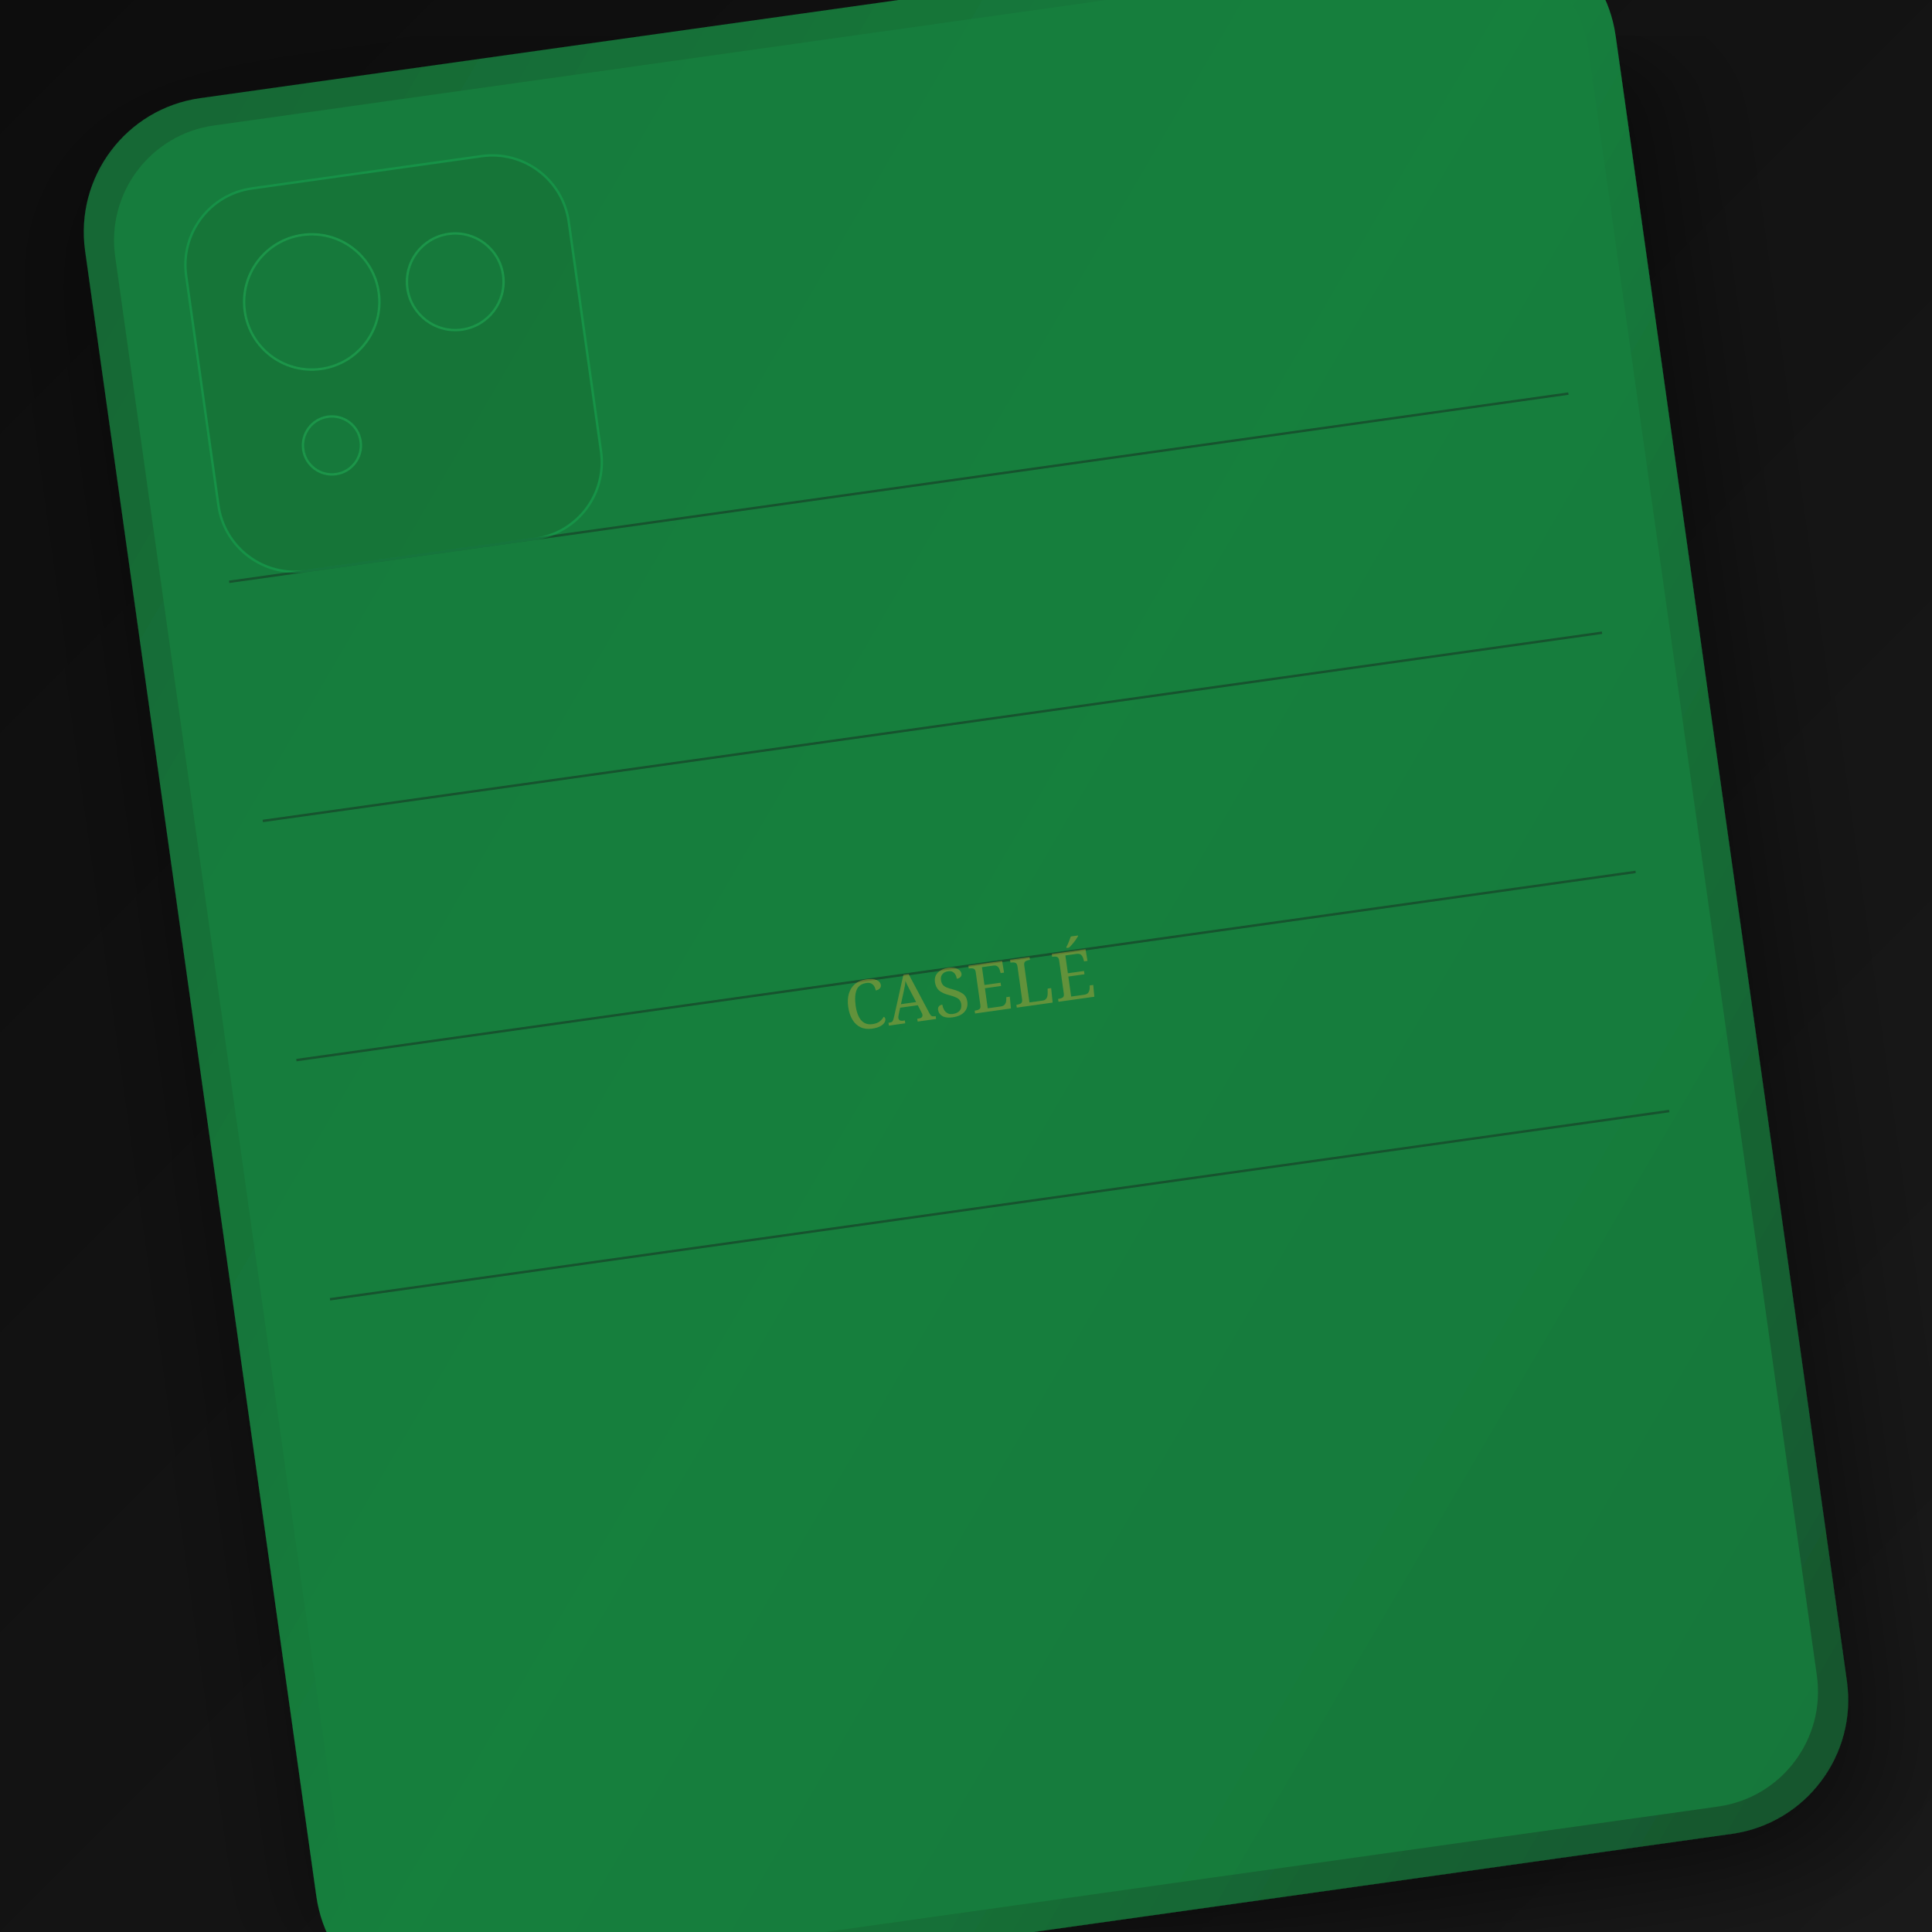
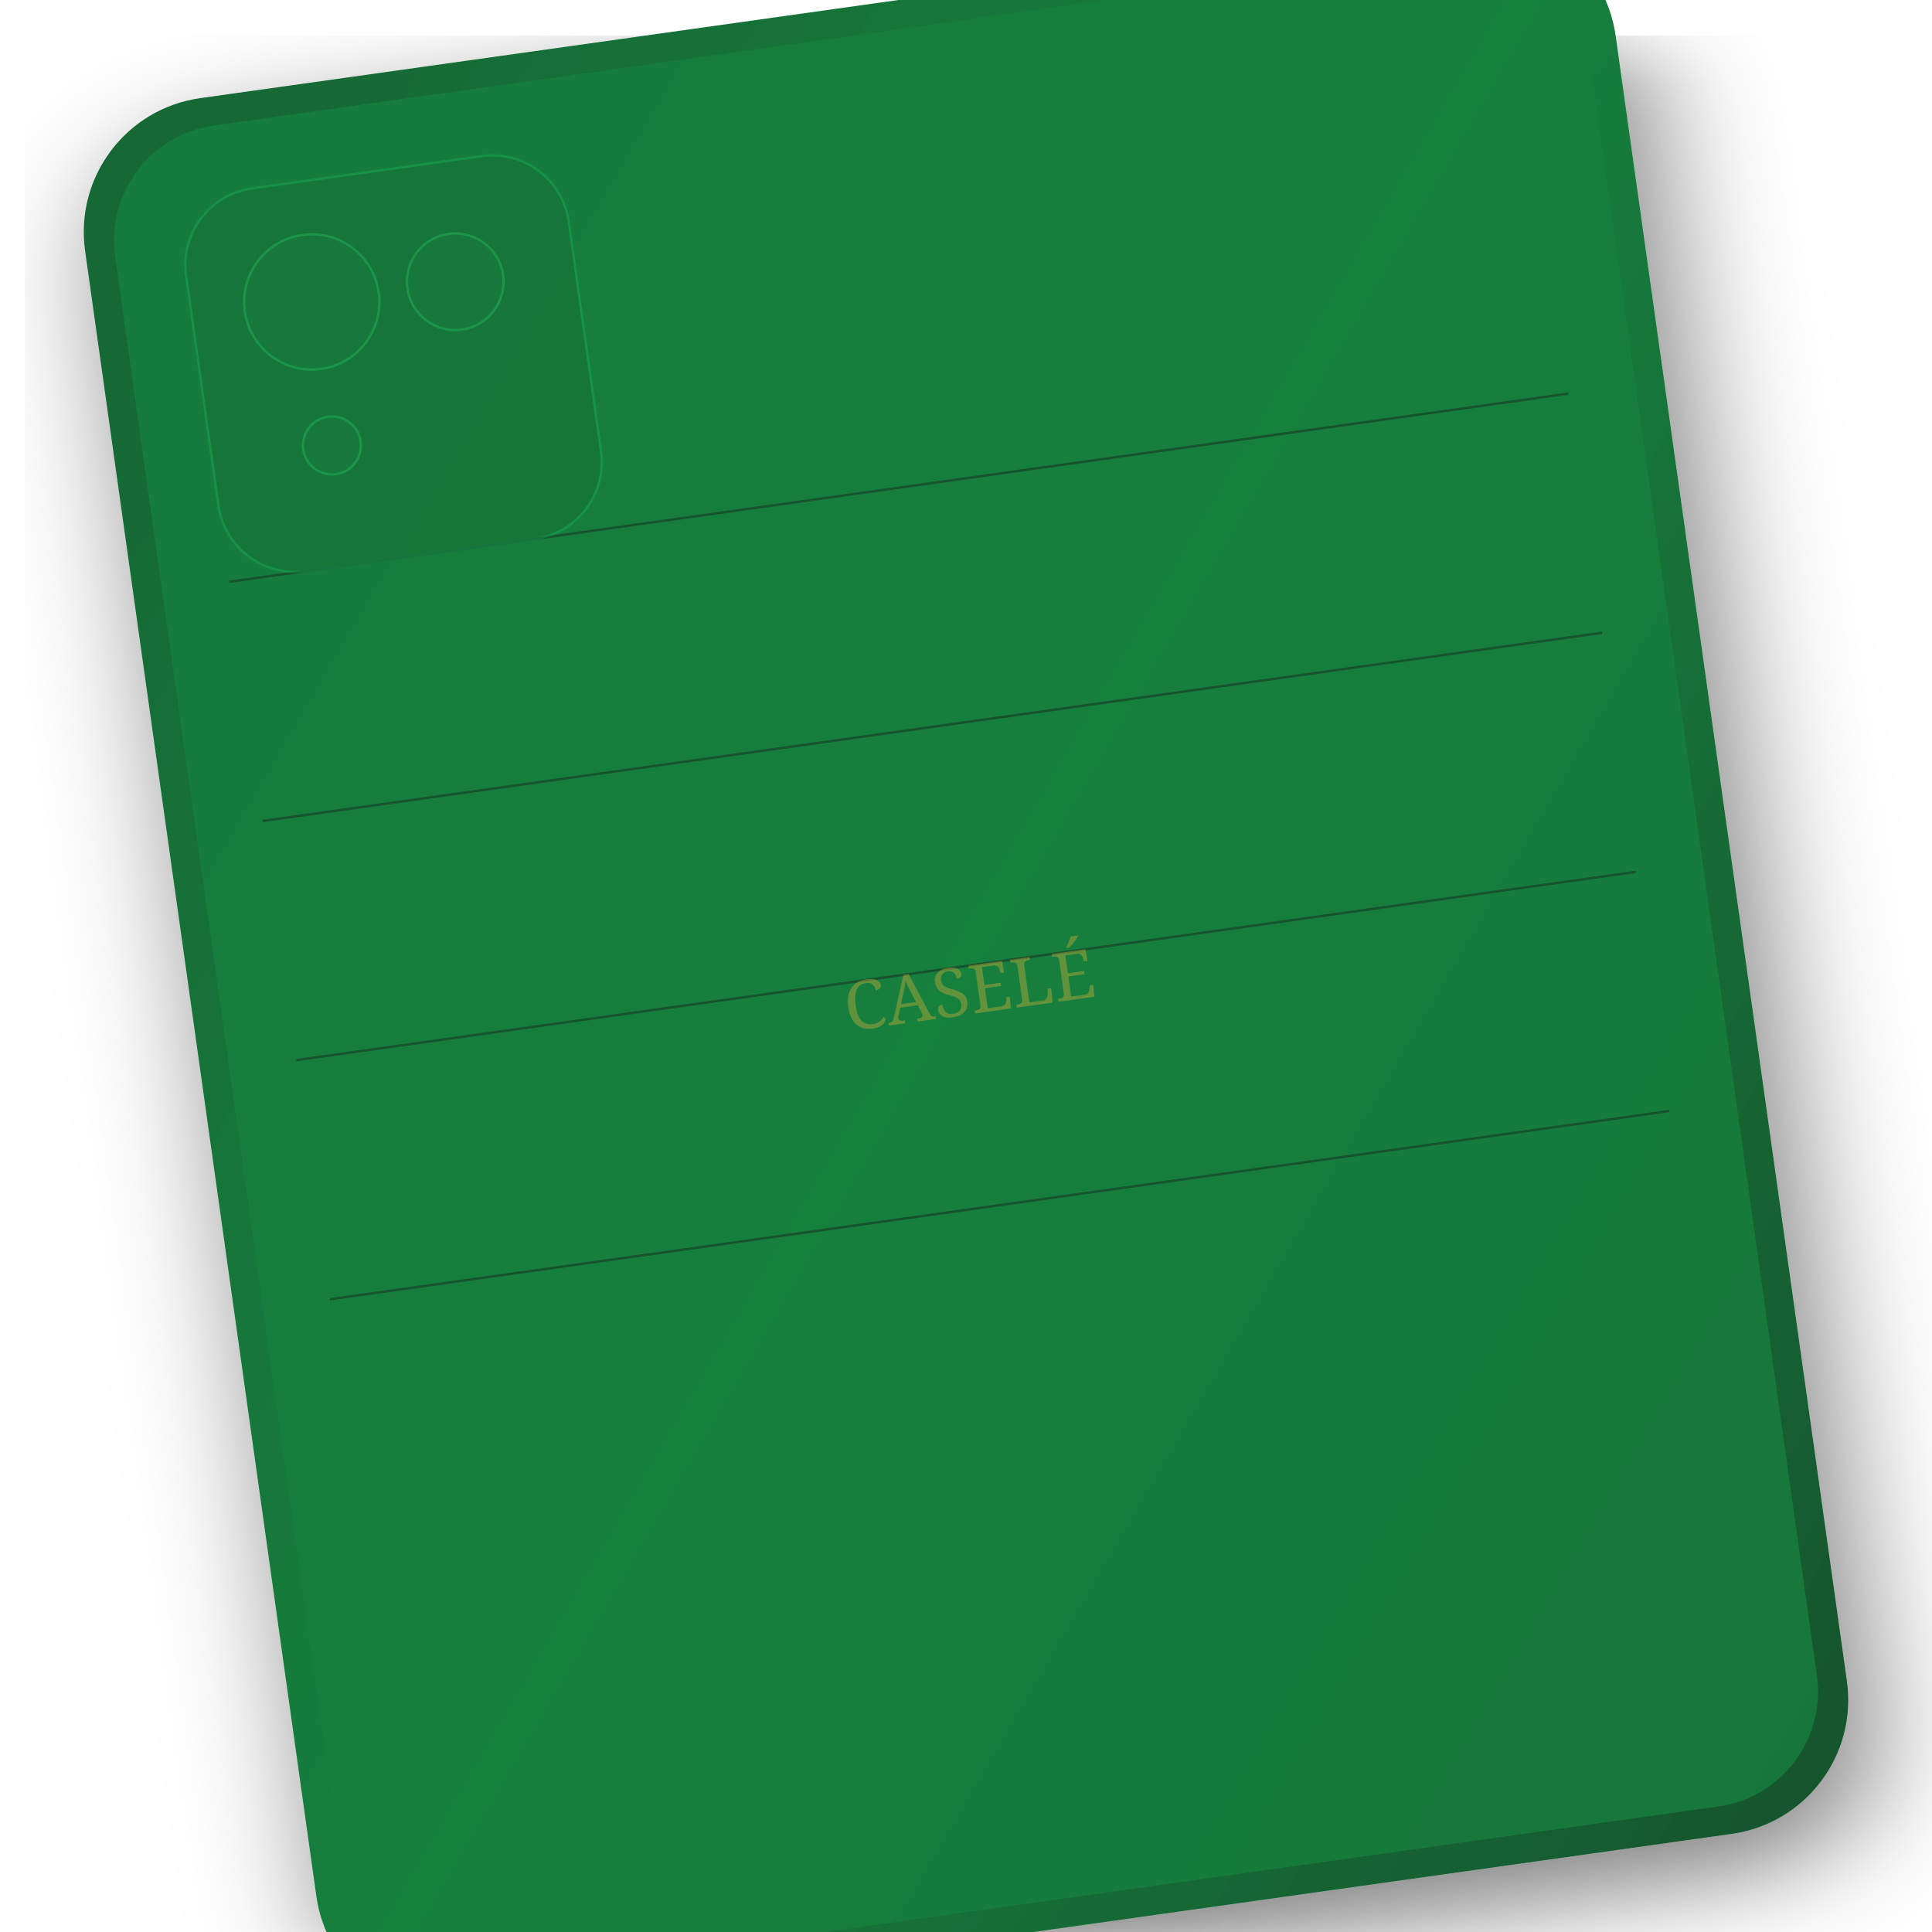
<svg xmlns="http://www.w3.org/2000/svg" viewBox="0 0 400 400">
  <defs>
    <linearGradient id="bg" x1="0%" y1="0%" x2="100%" y2="100%">
      <stop offset="0%" style="stop-color:#0D0D0D" />
      <stop offset="100%" style="stop-color:#1a1a1a" />
    </linearGradient>
    <linearGradient id="green" x1="0%" y1="0%" x2="100%" y2="100%">
      <stop offset="0%" style="stop-color:#166534" />
      <stop offset="50%" style="stop-color:#15803d" />
      <stop offset="100%" style="stop-color:#14532d" />
    </linearGradient>
    <filter id="sh">
      <feDropShadow dx="4" dy="8" stdDeviation="12" flood-color="#000" flood-opacity="0.5" />
    </filter>
  </defs>
-   <rect width="400" height="400" fill="url(#bg)" />
  <g transform="translate(200,200) rotate(-8) translate(-160,-200)" filter="url(#sh)">
    <rect x="0" y="0" width="320" height="400" rx="28" fill="url(#green)" />
    <rect x="6" y="6" width="308" height="388" rx="24" fill="#15803d" opacity="0.8" />
    <line x1="20" y1="100" x2="300" y2="100" stroke="#14532d" stroke-width="0.5" />
    <line x1="20" y1="150" x2="300" y2="150" stroke="#14532d" stroke-width="0.5" />
    <line x1="20" y1="200" x2="300" y2="200" stroke="#14532d" stroke-width="0.5" />
    <line x1="20" y1="250" x2="300" y2="250" stroke="#14532d" stroke-width="0.5" />
    <rect x="20" y="20" width="80" height="80" rx="16" fill="#166534" stroke="#22c55e" stroke-width="0.5" opacity="0.3" />
    <circle cx="45" cy="45" r="14" fill="#15803d" stroke="#22c55e" stroke-width="0.5" opacity="0.4" />
    <circle cx="75" cy="45" r="10" fill="#15803d" stroke="#22c55e" stroke-width="0.5" opacity="0.4" />
    <circle cx="45" cy="75" r="6" fill="#15803d" stroke="#22c55e" stroke-width="0.5" opacity="0.4" />
    <text x="160" y="210" text-anchor="middle" fill="#D4AF37" font-size="14" font-family="Georgia, serif" opacity="0.4">CASELÉ</text>
  </g>
</svg>
